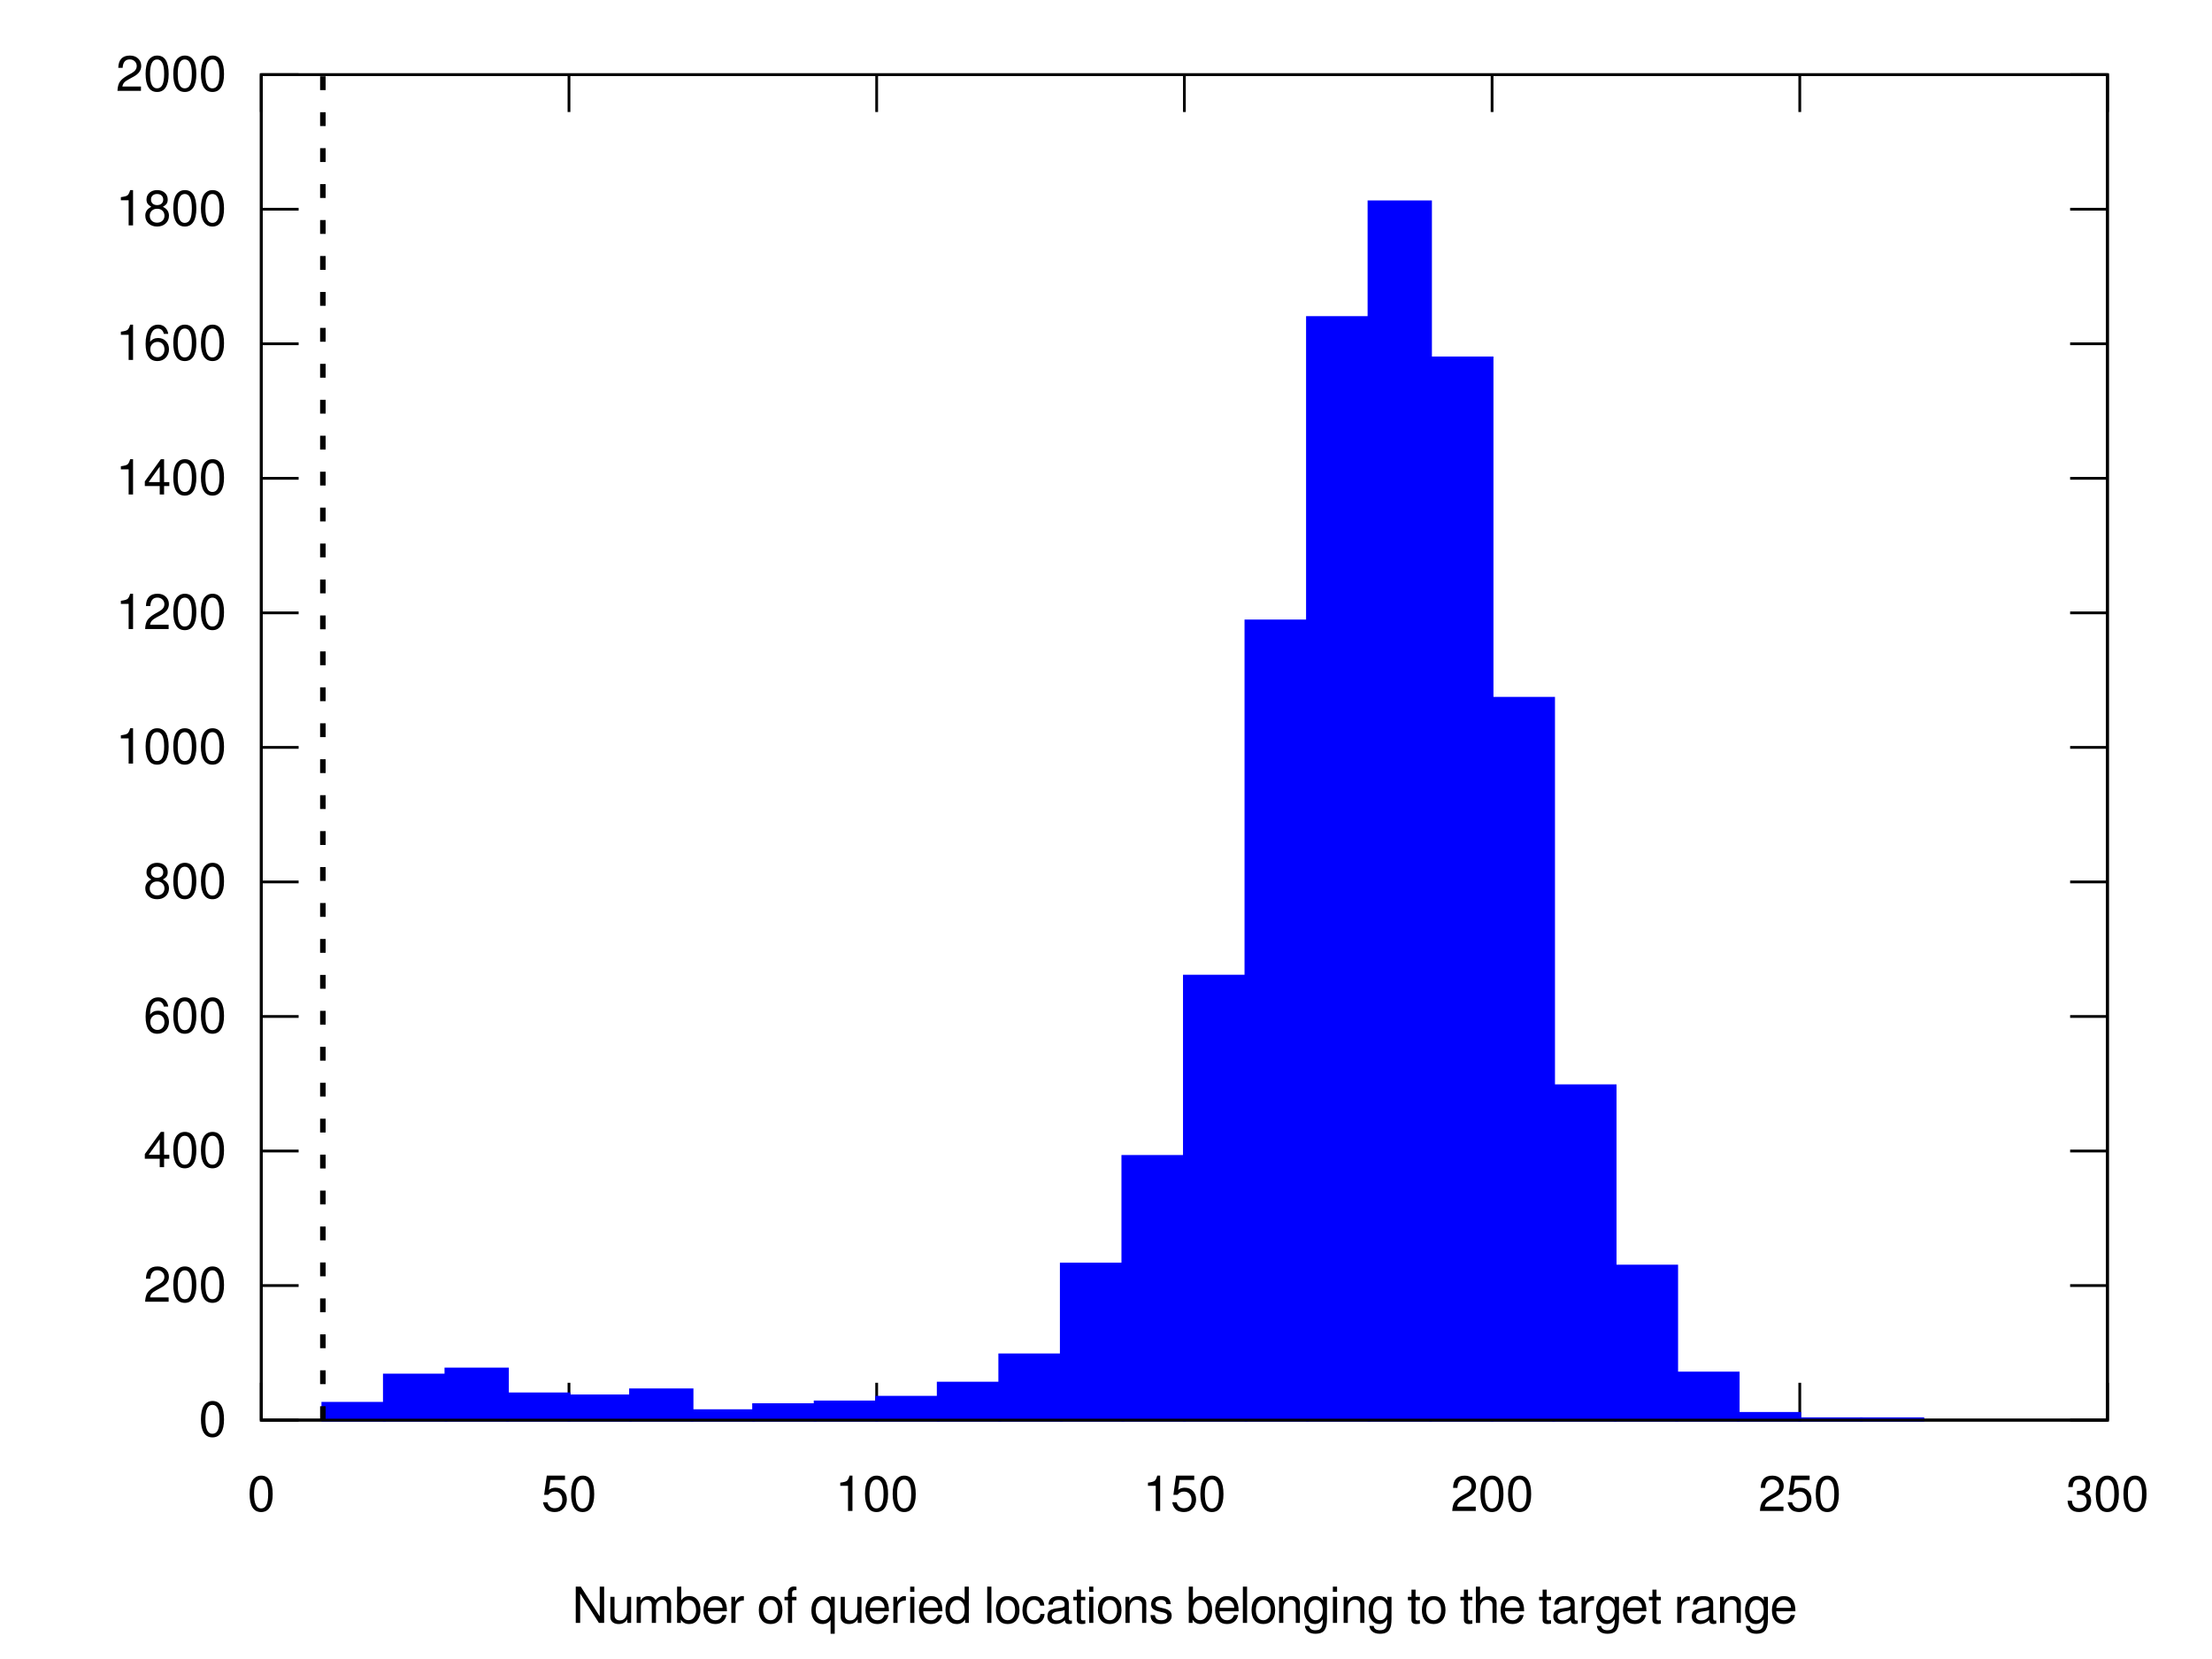
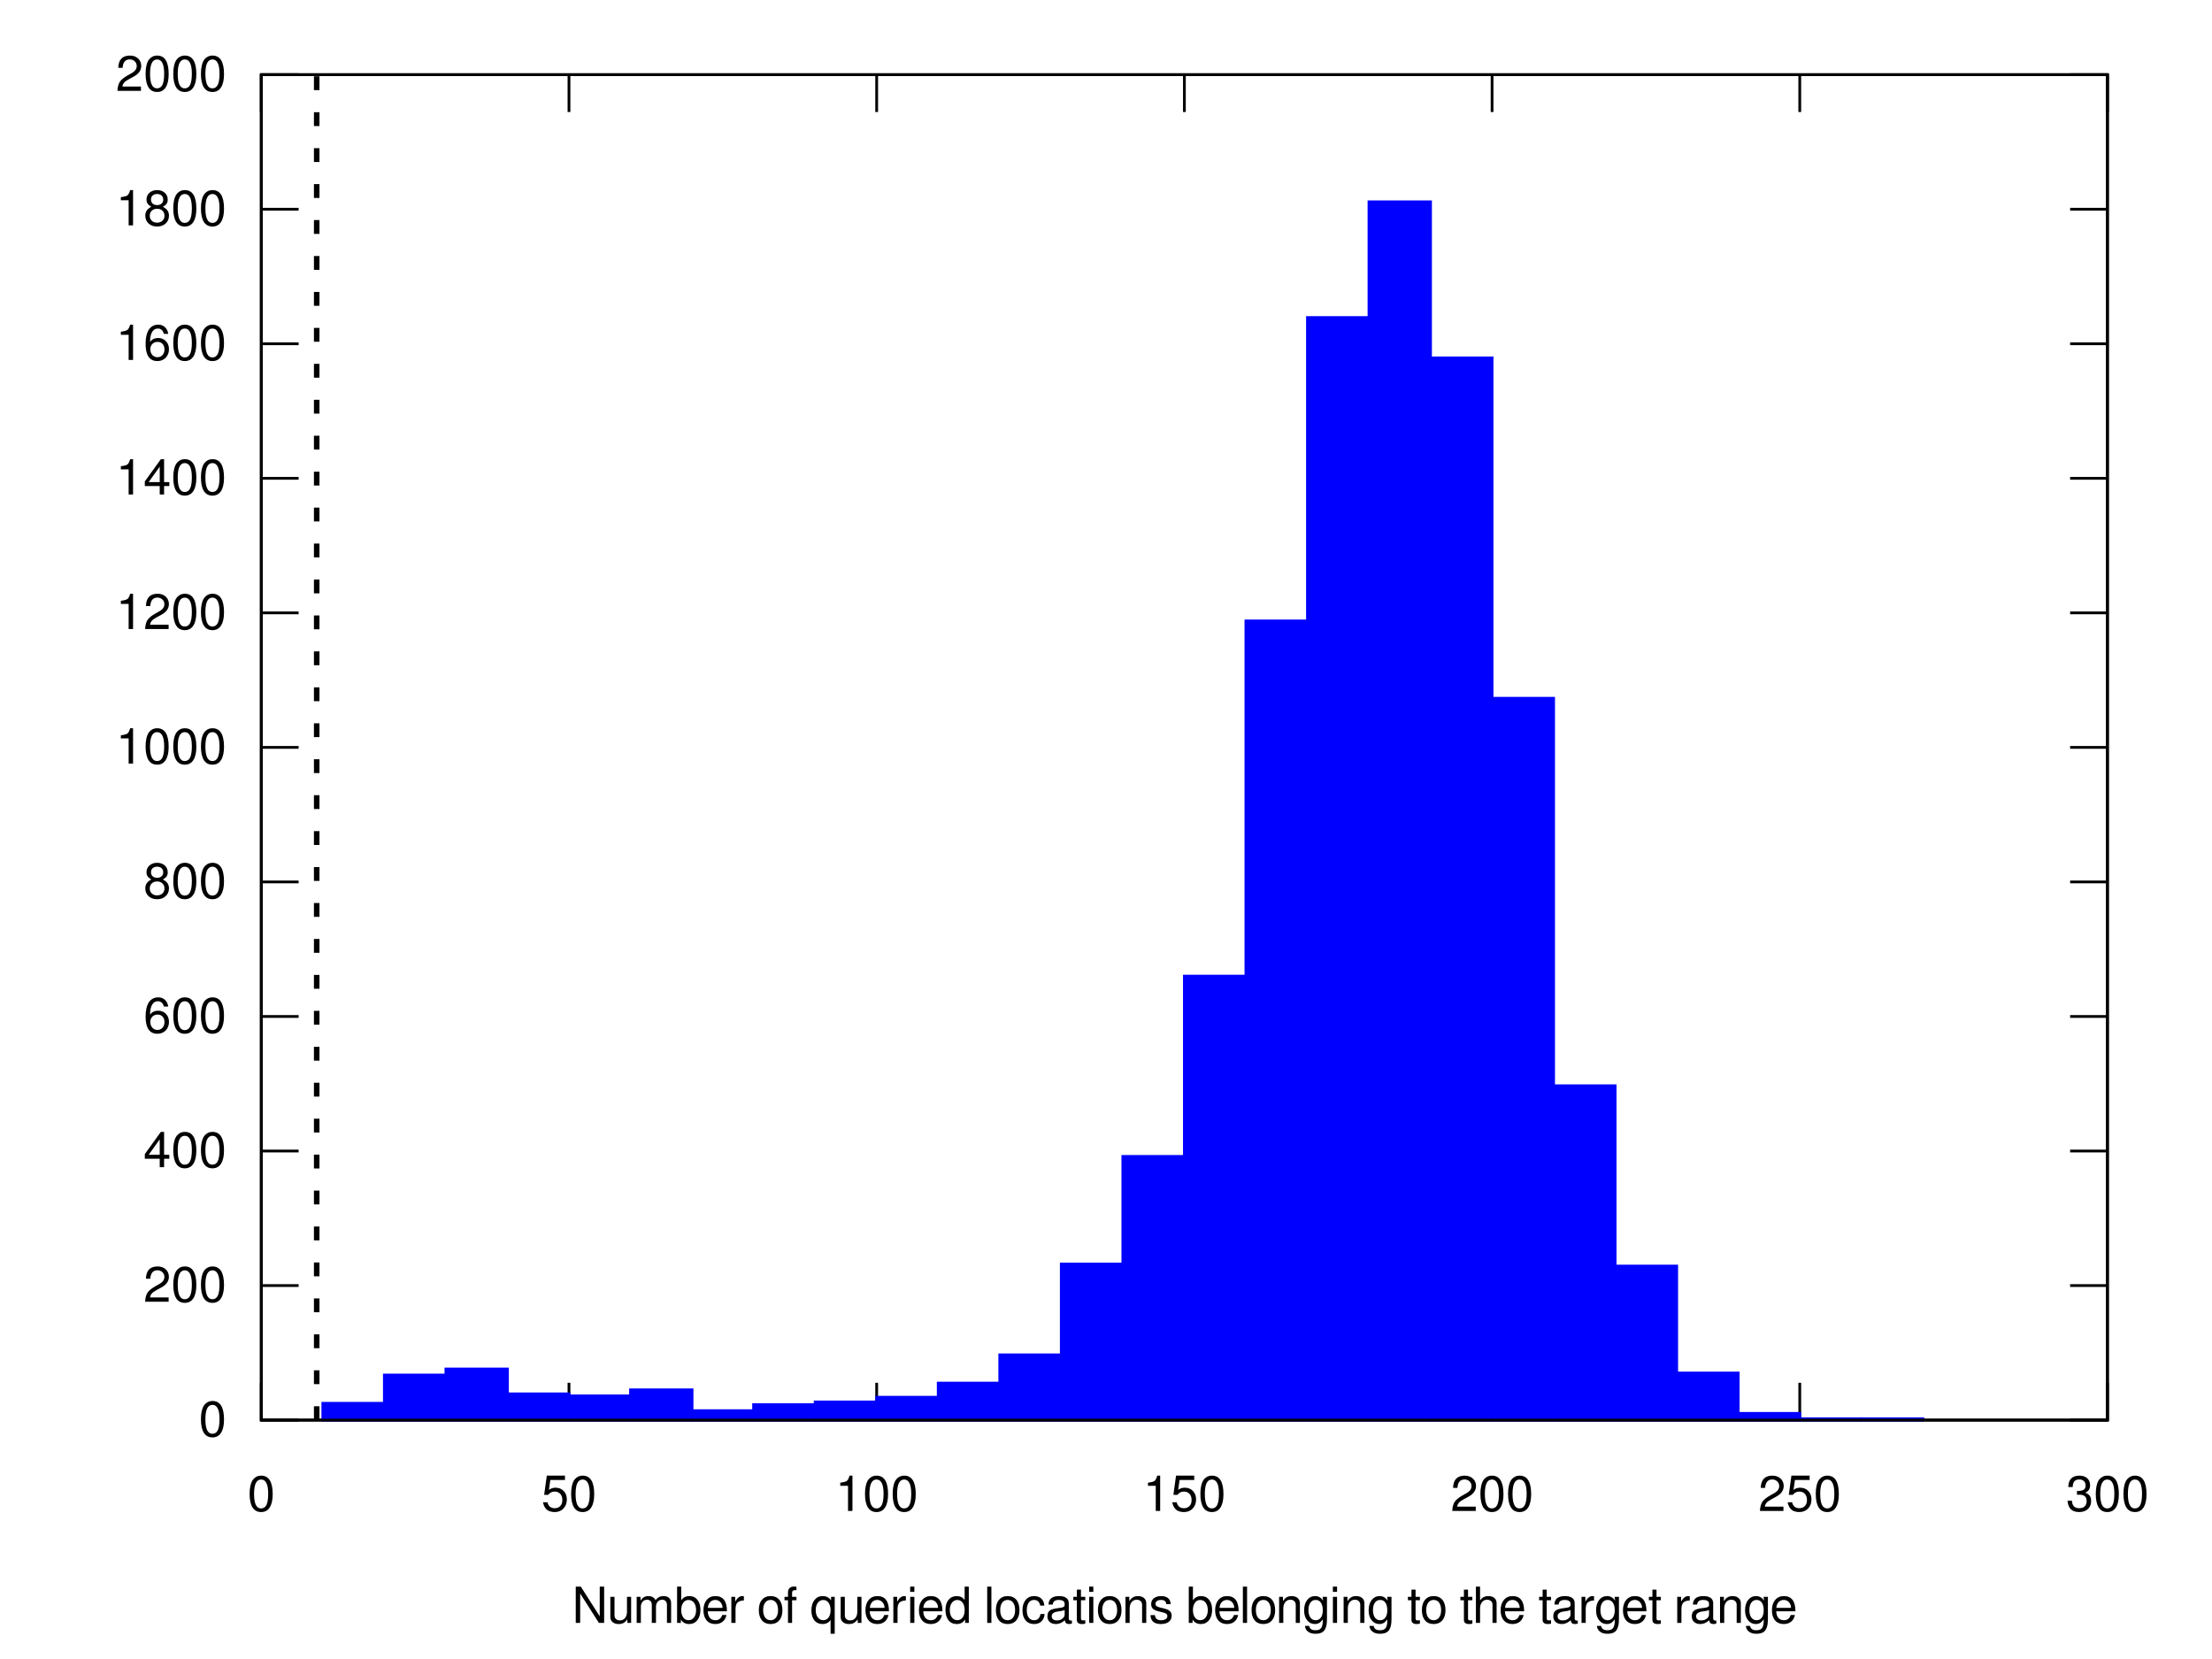
<svg xmlns="http://www.w3.org/2000/svg" xmlns:xlink="http://www.w3.org/1999/xlink" width="800" height="600" viewBox="0 0 800 600">
  <g id="gnuplot_canvas">
    <rect x="0" y="0" width="800" height="600" fill="none" />
    <defs>
      <circle id="gpDot" r="0.5" stroke-width="0.5" stroke="currentColor" />
      <path id="gpPt0" stroke-width="0.148" stroke="currentColor" d="M-1,0 h2 M0,-1 v2" />
      <path id="gpPt1" stroke-width="0.148" stroke="currentColor" d="M-1,-1 L1,1 M1,-1 L-1,1" />
      <path id="gpPt2" stroke-width="0.148" stroke="currentColor" d="M-1,0 L1,0 M0,-1 L0,1 M-1,-1 L1,1 M-1,1 L1,-1" />
      <rect id="gpPt3" stroke-width="0.148" stroke="currentColor" x="-1" y="-1" width="2" height="2" />
      <rect id="gpPt4" stroke-width="0.148" stroke="currentColor" fill="currentColor" x="-1" y="-1" width="2" height="2" />
      <circle id="gpPt5" stroke-width="0.148" stroke="currentColor" cx="0" cy="0" r="1" />
      <use xlink:href="#gpPt5" id="gpPt6" fill="currentColor" stroke="none" />
      <path id="gpPt7" stroke-width="0.148" stroke="currentColor" d="M0,-1.33 L-1.33,0.67 L1.33,0.67 z" />
      <use xlink:href="#gpPt7" id="gpPt8" fill="currentColor" stroke="none" />
      <use xlink:href="#gpPt7" id="gpPt9" stroke="currentColor" transform="rotate(180)" />
      <use xlink:href="#gpPt9" id="gpPt10" fill="currentColor" stroke="none" />
      <use xlink:href="#gpPt3" id="gpPt11" stroke="currentColor" transform="rotate(45)" />
      <use xlink:href="#gpPt11" id="gpPt12" fill="currentColor" stroke="none" />
      <path id="gpPt13" stroke-width="0.148" stroke="currentColor" d="M0,1.330 L1.265,0.411 L0.782,-1.067 L-0.782,-1.076 L-1.265,0.411 z" />
      <use xlink:href="#gpPt13" id="gpPt14" fill="currentColor" stroke="none" />
      <filter id="textbox" filterUnits="objectBoundingBox" x="0" y="0" height="1" width="1">
        <feFlood flood-color="white" flood-opacity="1" result="bgnd" />
        <feComposite in="SourceGraphic" in2="bgnd" operator="atop" />
      </filter>
      <filter id="greybox" filterUnits="objectBoundingBox" x="0" y="0" height="1" width="1">
        <feFlood flood-color="lightgrey" flood-opacity="1" result="grey" />
        <feComposite in="SourceGraphic" in2="grey" operator="atop" />
      </filter>
    </defs>
    <g fill="none" color="white" stroke="currentColor" stroke-width="1.00" stroke-linecap="butt" stroke-linejoin="miter">
</g>
    <g fill="none" color="black" stroke="currentColor" stroke-width="1.00" stroke-linecap="butt" stroke-linejoin="miter">
      <path stroke="black" d="M94.50,513.60 L108.00,513.60 M762.19,513.60 L748.69,513.60  " />
      <g transform="translate(81.90,519.45)" stroke="none" fill="black" font-family="FreeSans" font-size="18.00" text-anchor="end">
        <text>
          <tspan font-family="FreeSans"> 0</tspan>
        </text>
      </g>
    </g>
    <g fill="none" color="black" stroke="currentColor" stroke-width="1.00" stroke-linecap="butt" stroke-linejoin="miter">
      <path stroke="black" d="M94.50,464.94 L108.00,464.94 M762.19,464.94 L748.69,464.94  " />
      <g transform="translate(81.90,470.79)" stroke="none" fill="black" font-family="FreeSans" font-size="18.00" text-anchor="end">
        <text>
          <tspan font-family="FreeSans"> 200</tspan>
        </text>
      </g>
    </g>
    <g fill="none" color="black" stroke="currentColor" stroke-width="1.00" stroke-linecap="butt" stroke-linejoin="miter">
      <path stroke="black" d="M94.50,416.28 L108.00,416.28 M762.19,416.28 L748.69,416.28  " />
      <g transform="translate(81.90,422.13)" stroke="none" fill="black" font-family="FreeSans" font-size="18.00" text-anchor="end">
        <text>
          <tspan font-family="FreeSans"> 400</tspan>
        </text>
      </g>
    </g>
    <g fill="none" color="black" stroke="currentColor" stroke-width="1.00" stroke-linecap="butt" stroke-linejoin="miter">
      <path stroke="black" d="M94.50,367.62 L108.00,367.62 M762.19,367.62 L748.69,367.62  " />
      <g transform="translate(81.90,373.47)" stroke="none" fill="black" font-family="FreeSans" font-size="18.00" text-anchor="end">
        <text>
          <tspan font-family="FreeSans"> 600</tspan>
        </text>
      </g>
    </g>
    <g fill="none" color="black" stroke="currentColor" stroke-width="1.00" stroke-linecap="butt" stroke-linejoin="miter">
      <path stroke="black" d="M94.50,318.96 L108.00,318.96 M762.19,318.96 L748.69,318.96  " />
      <g transform="translate(81.90,324.81)" stroke="none" fill="black" font-family="FreeSans" font-size="18.00" text-anchor="end">
        <text>
          <tspan font-family="FreeSans"> 800</tspan>
        </text>
      </g>
    </g>
    <g fill="none" color="black" stroke="currentColor" stroke-width="1.00" stroke-linecap="butt" stroke-linejoin="miter">
      <path stroke="black" d="M94.50,270.30 L108.00,270.30 M762.19,270.30 L748.69,270.30  " />
      <g transform="translate(81.90,276.15)" stroke="none" fill="black" font-family="FreeSans" font-size="18.00" text-anchor="end">
        <text>
          <tspan font-family="FreeSans"> 1000</tspan>
        </text>
      </g>
    </g>
    <g fill="none" color="black" stroke="currentColor" stroke-width="1.00" stroke-linecap="butt" stroke-linejoin="miter">
      <path stroke="black" d="M94.50,221.65 L108.00,221.65 M762.19,221.65 L748.69,221.65  " />
      <g transform="translate(81.90,227.50)" stroke="none" fill="black" font-family="FreeSans" font-size="18.00" text-anchor="end">
        <text>
          <tspan font-family="FreeSans"> 1200</tspan>
        </text>
      </g>
    </g>
    <g fill="none" color="black" stroke="currentColor" stroke-width="1.00" stroke-linecap="butt" stroke-linejoin="miter">
      <path stroke="black" d="M94.50,172.99 L108.00,172.99 M762.19,172.99 L748.69,172.99  " />
      <g transform="translate(81.90,178.84)" stroke="none" fill="black" font-family="FreeSans" font-size="18.00" text-anchor="end">
        <text>
          <tspan font-family="FreeSans"> 1400</tspan>
        </text>
      </g>
    </g>
    <g fill="none" color="black" stroke="currentColor" stroke-width="1.00" stroke-linecap="butt" stroke-linejoin="miter">
      <path stroke="black" d="M94.50,124.33 L108.00,124.33 M762.19,124.33 L748.69,124.33  " />
      <g transform="translate(81.90,130.18)" stroke="none" fill="black" font-family="FreeSans" font-size="18.00" text-anchor="end">
        <text>
          <tspan font-family="FreeSans"> 1600</tspan>
        </text>
      </g>
    </g>
    <g fill="none" color="black" stroke="currentColor" stroke-width="1.00" stroke-linecap="butt" stroke-linejoin="miter">
      <path stroke="black" d="M94.50,75.67 L108.00,75.67 M762.19,75.67 L748.69,75.67  " />
      <g transform="translate(81.90,81.52)" stroke="none" fill="black" font-family="FreeSans" font-size="18.00" text-anchor="end">
        <text>
          <tspan font-family="FreeSans"> 1800</tspan>
        </text>
      </g>
    </g>
    <g fill="none" color="black" stroke="currentColor" stroke-width="1.00" stroke-linecap="butt" stroke-linejoin="miter">
      <path stroke="black" d="M94.50,27.01 L108.00,27.01 M762.19,27.01 L748.69,27.01  " />
      <g transform="translate(81.90,32.86)" stroke="none" fill="black" font-family="FreeSans" font-size="18.00" text-anchor="end">
        <text>
          <tspan font-family="FreeSans"> 2000</tspan>
        </text>
      </g>
    </g>
    <g fill="none" color="black" stroke="currentColor" stroke-width="1.00" stroke-linecap="butt" stroke-linejoin="miter">
      <path stroke="black" d="M94.50,513.60 L94.50,500.10 M94.50,27.01 L94.50,40.51  " />
      <g transform="translate(94.50,546.45)" stroke="none" fill="black" font-family="FreeSans" font-size="18.00" text-anchor="middle">
        <text>
          <tspan font-family="FreeSans"> 0</tspan>
        </text>
      </g>
    </g>
    <g fill="none" color="black" stroke="currentColor" stroke-width="1.00" stroke-linecap="butt" stroke-linejoin="miter">
      <path stroke="black" d="M205.78,513.60 L205.78,500.10 M205.78,27.01 L205.78,40.51  " />
      <g transform="translate(205.78,546.45)" stroke="none" fill="black" font-family="FreeSans" font-size="18.00" text-anchor="middle">
        <text>
          <tspan font-family="FreeSans"> 50</tspan>
        </text>
      </g>
    </g>
    <g fill="none" color="black" stroke="currentColor" stroke-width="1.00" stroke-linecap="butt" stroke-linejoin="miter">
      <path stroke="black" d="M317.06,513.60 L317.06,500.10 M317.06,27.01 L317.06,40.51  " />
      <g transform="translate(317.06,546.45)" stroke="none" fill="black" font-family="FreeSans" font-size="18.00" text-anchor="middle">
        <text>
          <tspan font-family="FreeSans"> 100</tspan>
        </text>
      </g>
    </g>
    <g fill="none" color="black" stroke="currentColor" stroke-width="1.00" stroke-linecap="butt" stroke-linejoin="miter">
      <path stroke="black" d="M428.35,513.60 L428.35,500.10 M428.35,27.01 L428.35,40.51  " />
      <g transform="translate(428.35,546.45)" stroke="none" fill="black" font-family="FreeSans" font-size="18.00" text-anchor="middle">
        <text>
          <tspan font-family="FreeSans"> 150</tspan>
        </text>
      </g>
    </g>
    <g fill="none" color="black" stroke="currentColor" stroke-width="1.00" stroke-linecap="butt" stroke-linejoin="miter">
      <path stroke="black" d="M539.63,513.60 L539.63,500.10 M539.63,27.01 L539.63,40.51  " />
      <g transform="translate(539.63,546.45)" stroke="none" fill="black" font-family="FreeSans" font-size="18.00" text-anchor="middle">
        <text>
          <tspan font-family="FreeSans"> 200</tspan>
        </text>
      </g>
    </g>
    <g fill="none" color="black" stroke="currentColor" stroke-width="1.00" stroke-linecap="butt" stroke-linejoin="miter">
      <path stroke="black" d="M650.91,513.60 L650.91,500.10 M650.91,27.01 L650.91,40.51  " />
      <g transform="translate(650.91,546.45)" stroke="none" fill="black" font-family="FreeSans" font-size="18.00" text-anchor="middle">
        <text>
          <tspan font-family="FreeSans"> 250</tspan>
        </text>
      </g>
    </g>
    <g fill="none" color="black" stroke="currentColor" stroke-width="1.00" stroke-linecap="butt" stroke-linejoin="miter">
      <path stroke="black" d="M762.19,513.60 L762.19,500.10 M762.19,27.01 L762.19,40.51  " />
      <g transform="translate(762.19,546.45)" stroke="none" fill="black" font-family="FreeSans" font-size="18.00" text-anchor="middle">
        <text>
          <tspan font-family="FreeSans"> 300</tspan>
        </text>
      </g>
    </g>
    <g fill="none" color="black" stroke="currentColor" stroke-width="1.00" stroke-linecap="butt" stroke-linejoin="miter">
</g>
    <g fill="none" color="black" stroke="currentColor" stroke-width="1.00" stroke-linecap="butt" stroke-linejoin="miter">
      <path stroke="black" d="M94.50,27.01 L94.50,513.60 L762.19,513.60 L762.19,27.01 L94.50,27.01 Z  " />
    </g>
    <g fill="none" color="black" stroke="currentColor" stroke-width="1.00" stroke-linecap="butt" stroke-linejoin="miter">
      <g transform="translate(428.34,586.95)" stroke="none" fill="black" font-family="FreeSans" font-size="18.00" text-anchor="middle">
        <text>
          <tspan font-family="FreeSans">Number of queried locations belonging to the target range</tspan>
        </text>
      </g>
    </g>
    <g fill="none" color="black" stroke="currentColor" stroke-width="1.00" stroke-linecap="butt" stroke-linejoin="miter">
</g>
    <g id="gnuplot_plot_1">
      <g fill="none" color="black" stroke="currentColor" stroke-width="1.00" stroke-linecap="butt" stroke-linejoin="miter">
        <g stroke="none" shape-rendering="crispEdges">
          <polygon fill="rgb(  0,   0, 255)" points="116.76,513.60 139.02,513.60 139.02,507.51 116.76,507.51 " />
        </g>
        <path stroke="rgb(  0,   0, 255)" d="M116.76,513.60 L116.76,507.52 L139.01,507.52 L139.01,513.60 L116.76,513.60 Z  " />
        <g stroke="none" shape-rendering="crispEdges">
          <polygon fill="rgb(  0,   0, 255)" points="139.01,513.60 161.28,513.60 161.28,497.29 139.01,497.29 " />
        </g>
        <path stroke="rgb(  0,   0, 255)" d="M139.01,513.60 L139.01,497.30 L161.27,497.30 L161.27,513.60 L139.01,513.60 Z  " />
        <g stroke="none" shape-rendering="crispEdges">
          <polygon fill="rgb(  0,   0, 255)" points="161.27,513.60 183.54,513.60 183.54,495.10 161.27,495.10 " />
        </g>
        <path stroke="rgb(  0,   0, 255)" d="M161.27,513.60 L161.27,495.11 L183.53,495.11 L183.53,513.60 L161.27,513.60 Z  " />
        <g stroke="none" shape-rendering="crispEdges">
          <polygon fill="rgb(  0,   0, 255)" points="183.53,513.60 205.79,513.60 205.79,504.10 183.53,504.10 " />
        </g>
        <path stroke="rgb(  0,   0, 255)" d="M183.53,513.60 L183.53,504.11 L205.78,504.11 L205.78,513.60 L183.53,513.60 Z  " />
        <g stroke="none" shape-rendering="crispEdges">
          <polygon fill="rgb(  0,   0, 255)" points="205.78,513.60 228.05,513.60 228.05,504.83 205.78,504.83 " />
        </g>
        <path stroke="rgb(  0,   0, 255)" d="M205.78,513.60 L205.78,504.84 L228.04,504.84 L228.04,513.60 L205.78,513.60 Z  " />
        <g stroke="none" shape-rendering="crispEdges">
          <polygon fill="rgb(  0,   0, 255)" points="228.04,513.60 250.30,513.60 250.30,502.64 228.04,502.64 " />
        </g>
        <path stroke="rgb(  0,   0, 255)" d="M228.04,513.60 L228.04,502.65 L250.29,502.65 L250.29,513.60 L228.04,513.60 Z  " />
        <g stroke="none" shape-rendering="crispEdges">
          <polygon fill="rgb(  0,   0, 255)" points="250.29,513.60 272.56,513.60 272.56,510.18 250.29,510.18 " />
        </g>
        <path stroke="rgb(  0,   0, 255)" d="M250.29,513.60 L250.29,510.19 L272.55,510.19 L272.55,513.60 L250.29,513.60 Z  " />
        <g stroke="none" shape-rendering="crispEdges">
          <polygon fill="rgb(  0,   0, 255)" points="272.55,513.60 294.82,513.60 294.82,507.99 272.55,507.99 " />
        </g>
        <path stroke="rgb(  0,   0, 255)" d="M272.55,513.60 L272.55,508.00 L294.81,508.00 L294.81,513.60 L272.55,513.60 Z  " />
        <g stroke="none" shape-rendering="crispEdges">
          <polygon fill="rgb(  0,   0, 255)" points="294.81,513.60 317.07,513.60 317.07,507.02 294.81,507.02 " />
        </g>
        <path stroke="rgb(  0,   0, 255)" d="M294.81,513.60 L294.81,507.03 L317.06,507.03 L317.06,513.60 L294.81,513.60 Z  " />
        <g stroke="none" shape-rendering="crispEdges">
          <polygon fill="rgb(  0,   0, 255)" points="317.06,513.60 339.33,513.60 339.33,505.32 317.06,505.32 " />
        </g>
        <path stroke="rgb(  0,   0, 255)" d="M317.06,513.60 L317.06,505.33 L339.32,505.33 L339.32,513.60 L317.06,513.60 Z  " />
        <g stroke="none" shape-rendering="crispEdges">
          <polygon fill="rgb(  0,   0, 255)" points="339.32,513.60 361.59,513.60 361.59,500.21 339.32,500.21 " />
        </g>
        <path stroke="rgb(  0,   0, 255)" d="M339.32,513.60 L339.32,500.22 L361.58,500.22 L361.58,513.60 L339.32,513.60 Z  " />
        <g stroke="none" shape-rendering="crispEdges">
          <polygon fill="rgb(  0,   0, 255)" points="361.58,513.60 383.84,513.60 383.84,489.99 361.58,489.99 " />
        </g>
        <path stroke="rgb(  0,   0, 255)" d="M361.58,513.60 L361.58,490.00 L383.83,490.00 L383.83,513.60 L361.58,513.60 Z  " />
        <g stroke="none" shape-rendering="crispEdges">
          <polygon fill="rgb(  0,   0, 255)" points="383.83,513.60 406.10,513.60 406.10,457.15 383.83,457.15 " />
        </g>
        <path stroke="rgb(  0,   0, 255)" d="M383.83,513.60 L383.83,457.16 L406.09,457.16 L406.09,513.60 L383.83,513.60 Z  " />
        <g stroke="none" shape-rendering="crispEdges">
          <polygon fill="rgb(  0,   0, 255)" points="406.09,513.60 428.36,513.60 428.36,418.22 406.09,418.22 " />
        </g>
        <path stroke="rgb(  0,   0, 255)" d="M406.09,513.60 L406.09,418.23 L428.35,418.23 L428.35,513.60 L406.09,513.60 Z  " />
        <g stroke="none" shape-rendering="crispEdges">
          <polygon fill="rgb(  0,   0, 255)" points="428.35,513.60 450.61,513.60 450.61,353.02 428.35,353.02 " />
        </g>
        <path stroke="rgb(  0,   0, 255)" d="M428.35,513.60 L428.35,353.03 L450.60,353.03 L450.60,513.60 L428.35,513.60 Z  " />
        <g stroke="none" shape-rendering="crispEdges">
          <polygon fill="rgb(  0,   0, 255)" points="450.60,513.60 472.87,513.60 472.87,224.56 450.60,224.56 " />
        </g>
        <path stroke="rgb(  0,   0, 255)" d="M450.60,513.60 L450.60,224.57 L472.86,224.57 L472.86,513.60 L450.60,513.60 Z  " />
        <g stroke="none" shape-rendering="crispEdges">
          <polygon fill="rgb(  0,   0, 255)" points="472.86,513.60 495.12,513.60 495.12,114.83 472.86,114.83 " />
        </g>
        <path stroke="rgb(  0,   0, 255)" d="M472.86,513.60 L472.86,114.84 L495.11,114.84 L495.11,513.60 L472.86,513.60 Z  " />
        <g stroke="none" shape-rendering="crispEdges">
          <polygon fill="rgb(  0,   0, 255)" points="495.11,513.60 517.38,513.60 517.38,72.98 495.11,72.98 " />
        </g>
        <path stroke="rgb(  0,   0, 255)" d="M495.11,513.60 L495.11,72.99 L517.37,72.99 L517.37,513.60 L495.11,513.60 Z  " />
        <g stroke="none" shape-rendering="crispEdges">
          <polygon fill="rgb(  0,   0, 255)" points="517.37,513.60 539.64,513.60 539.64,129.43 517.37,129.43 " />
        </g>
        <path stroke="rgb(  0,   0, 255)" d="M517.37,513.60 L517.37,129.44 L539.63,129.44 L539.63,513.60 L517.37,513.60 Z  " />
        <g stroke="none" shape-rendering="crispEdges">
          <polygon fill="rgb(  0,   0, 255)" points="539.63,513.60 561.89,513.60 561.89,252.53 539.63,252.53 " />
        </g>
        <path stroke="rgb(  0,   0, 255)" d="M539.63,513.60 L539.63,252.54 L561.88,252.54 L561.88,513.60 L539.63,513.60 Z  " />
        <g stroke="none" shape-rendering="crispEdges">
          <polygon fill="rgb(  0,   0, 255)" points="561.88,513.60 584.15,513.60 584.15,392.67 561.88,392.67 " />
        </g>
        <path stroke="rgb(  0,   0, 255)" d="M561.88,513.60 L561.88,392.68 L584.14,392.68 L584.14,513.60 L561.88,513.60 Z  " />
        <g stroke="none" shape-rendering="crispEdges">
          <polygon fill="rgb(  0,   0, 255)" points="584.14,513.60 606.41,513.60 606.41,457.88 584.14,457.88 " />
        </g>
        <path stroke="rgb(  0,   0, 255)" d="M584.14,513.60 L584.14,457.89 L606.40,457.89 L606.40,513.60 L584.14,513.60 Z  " />
        <g stroke="none" shape-rendering="crispEdges">
          <polygon fill="rgb(  0,   0, 255)" points="606.40,513.60 628.66,513.60 628.66,496.56 606.40,496.56 " />
        </g>
        <path stroke="rgb(  0,   0, 255)" d="M606.40,513.60 L606.40,496.57 L628.65,496.57 L628.65,513.60 L606.40,513.60 Z  " />
        <g stroke="none" shape-rendering="crispEdges">
          <polygon fill="rgb(  0,   0, 255)" points="628.65,513.60 650.92,513.60 650.92,511.16 628.65,511.16 " />
        </g>
        <path stroke="rgb(  0,   0, 255)" d="M628.65,513.60 L628.65,511.17 L650.91,511.17 L650.91,513.60 L628.65,513.60 Z  " />
        <g stroke="none" shape-rendering="crispEdges">
          <polygon fill="rgb(  0,   0, 255)" points="650.91,513.60 673.17,513.60 673.17,513.10 650.91,513.10 " />
        </g>
        <path stroke="rgb(  0,   0, 255)" d="M650.91,513.60 L650.91,513.11 L673.16,513.11 L673.16,513.60 L650.91,513.60 Z  " />
        <g stroke="none" shape-rendering="crispEdges">
          <polygon fill="rgb(  0,   0, 255)" points="673.16,513.60 695.43,513.60 695.43,513.10 673.16,513.10 " />
        </g>
        <path stroke="rgb(  0,   0, 255)" d="M673.16,513.60 L673.16,513.11 L695.42,513.11 L695.42,513.60 L673.16,513.60 Z  " />
      </g>
    </g>
    <g fill="none" color="white" stroke="rgb(  0,   0, 255)" stroke-width="2.00" stroke-linecap="butt" stroke-linejoin="miter">
</g>
    <g fill="none" color="black" stroke="currentColor" stroke-width="2.00" stroke-linecap="butt" stroke-linejoin="miter">
</g>
    <g fill="none" color="black" stroke="black" stroke-width="1.00" stroke-linecap="butt" stroke-linejoin="miter">
</g>
    <g fill="none" color="black" stroke="currentColor" stroke-width="1.00" stroke-linecap="butt" stroke-linejoin="miter">
      <path stroke="black" d="M94.50,27.01 L94.50,513.60 L762.19,513.60 L762.19,27.01 L94.50,27.01 Z  " />
    </g>
    <g fill="none" color="black" stroke="black" stroke-width="2.00" stroke-linecap="butt" stroke-linejoin="miter">
-       <path stroke="black" stroke-dasharray=" 5,8" d="M116.77,513.59 L116.77,27.00  " />
+       <path stroke="black" stroke-dasharray=" 5,8" d="M114.54,513.59 L114.54,27.00  " />
    </g>
    <g fill="none" color="black" stroke="black" stroke-width="1.00" stroke-linecap="butt" stroke-linejoin="miter">
</g>
    <g fill="none" color="black" stroke="currentColor" stroke-width="1.00" stroke-linecap="butt" stroke-linejoin="miter">
</g>
  </g>
</svg>
